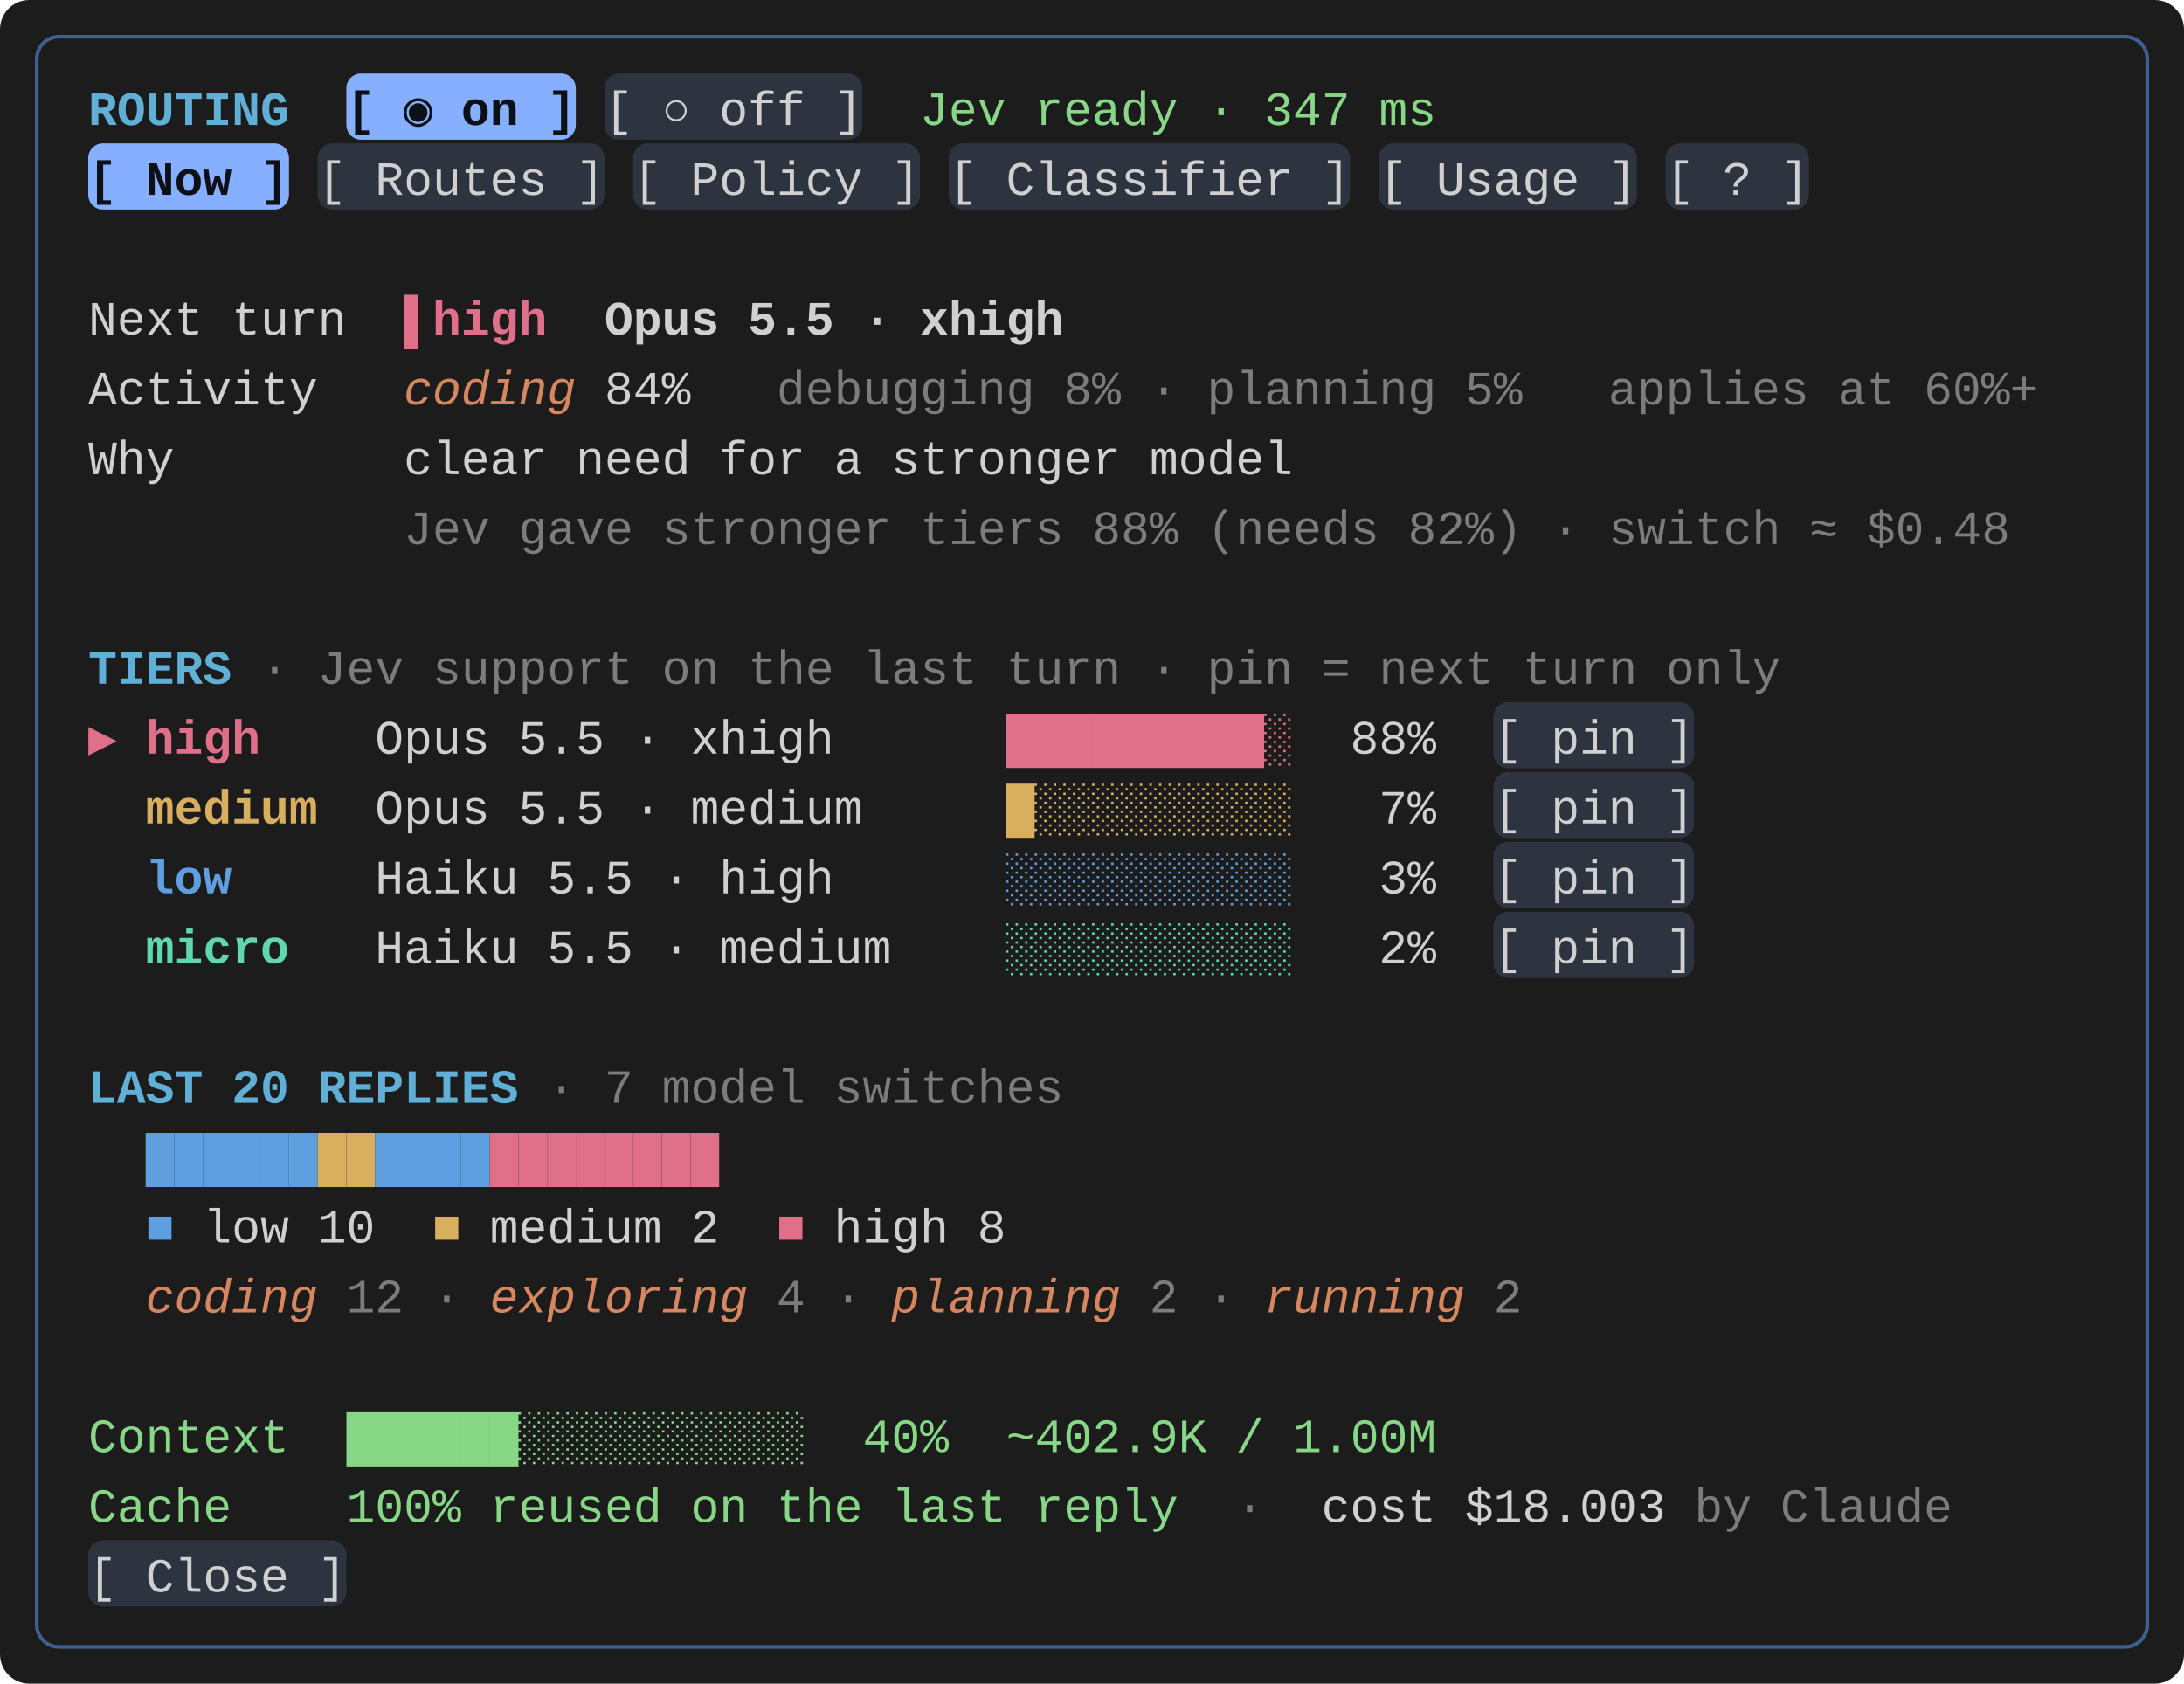
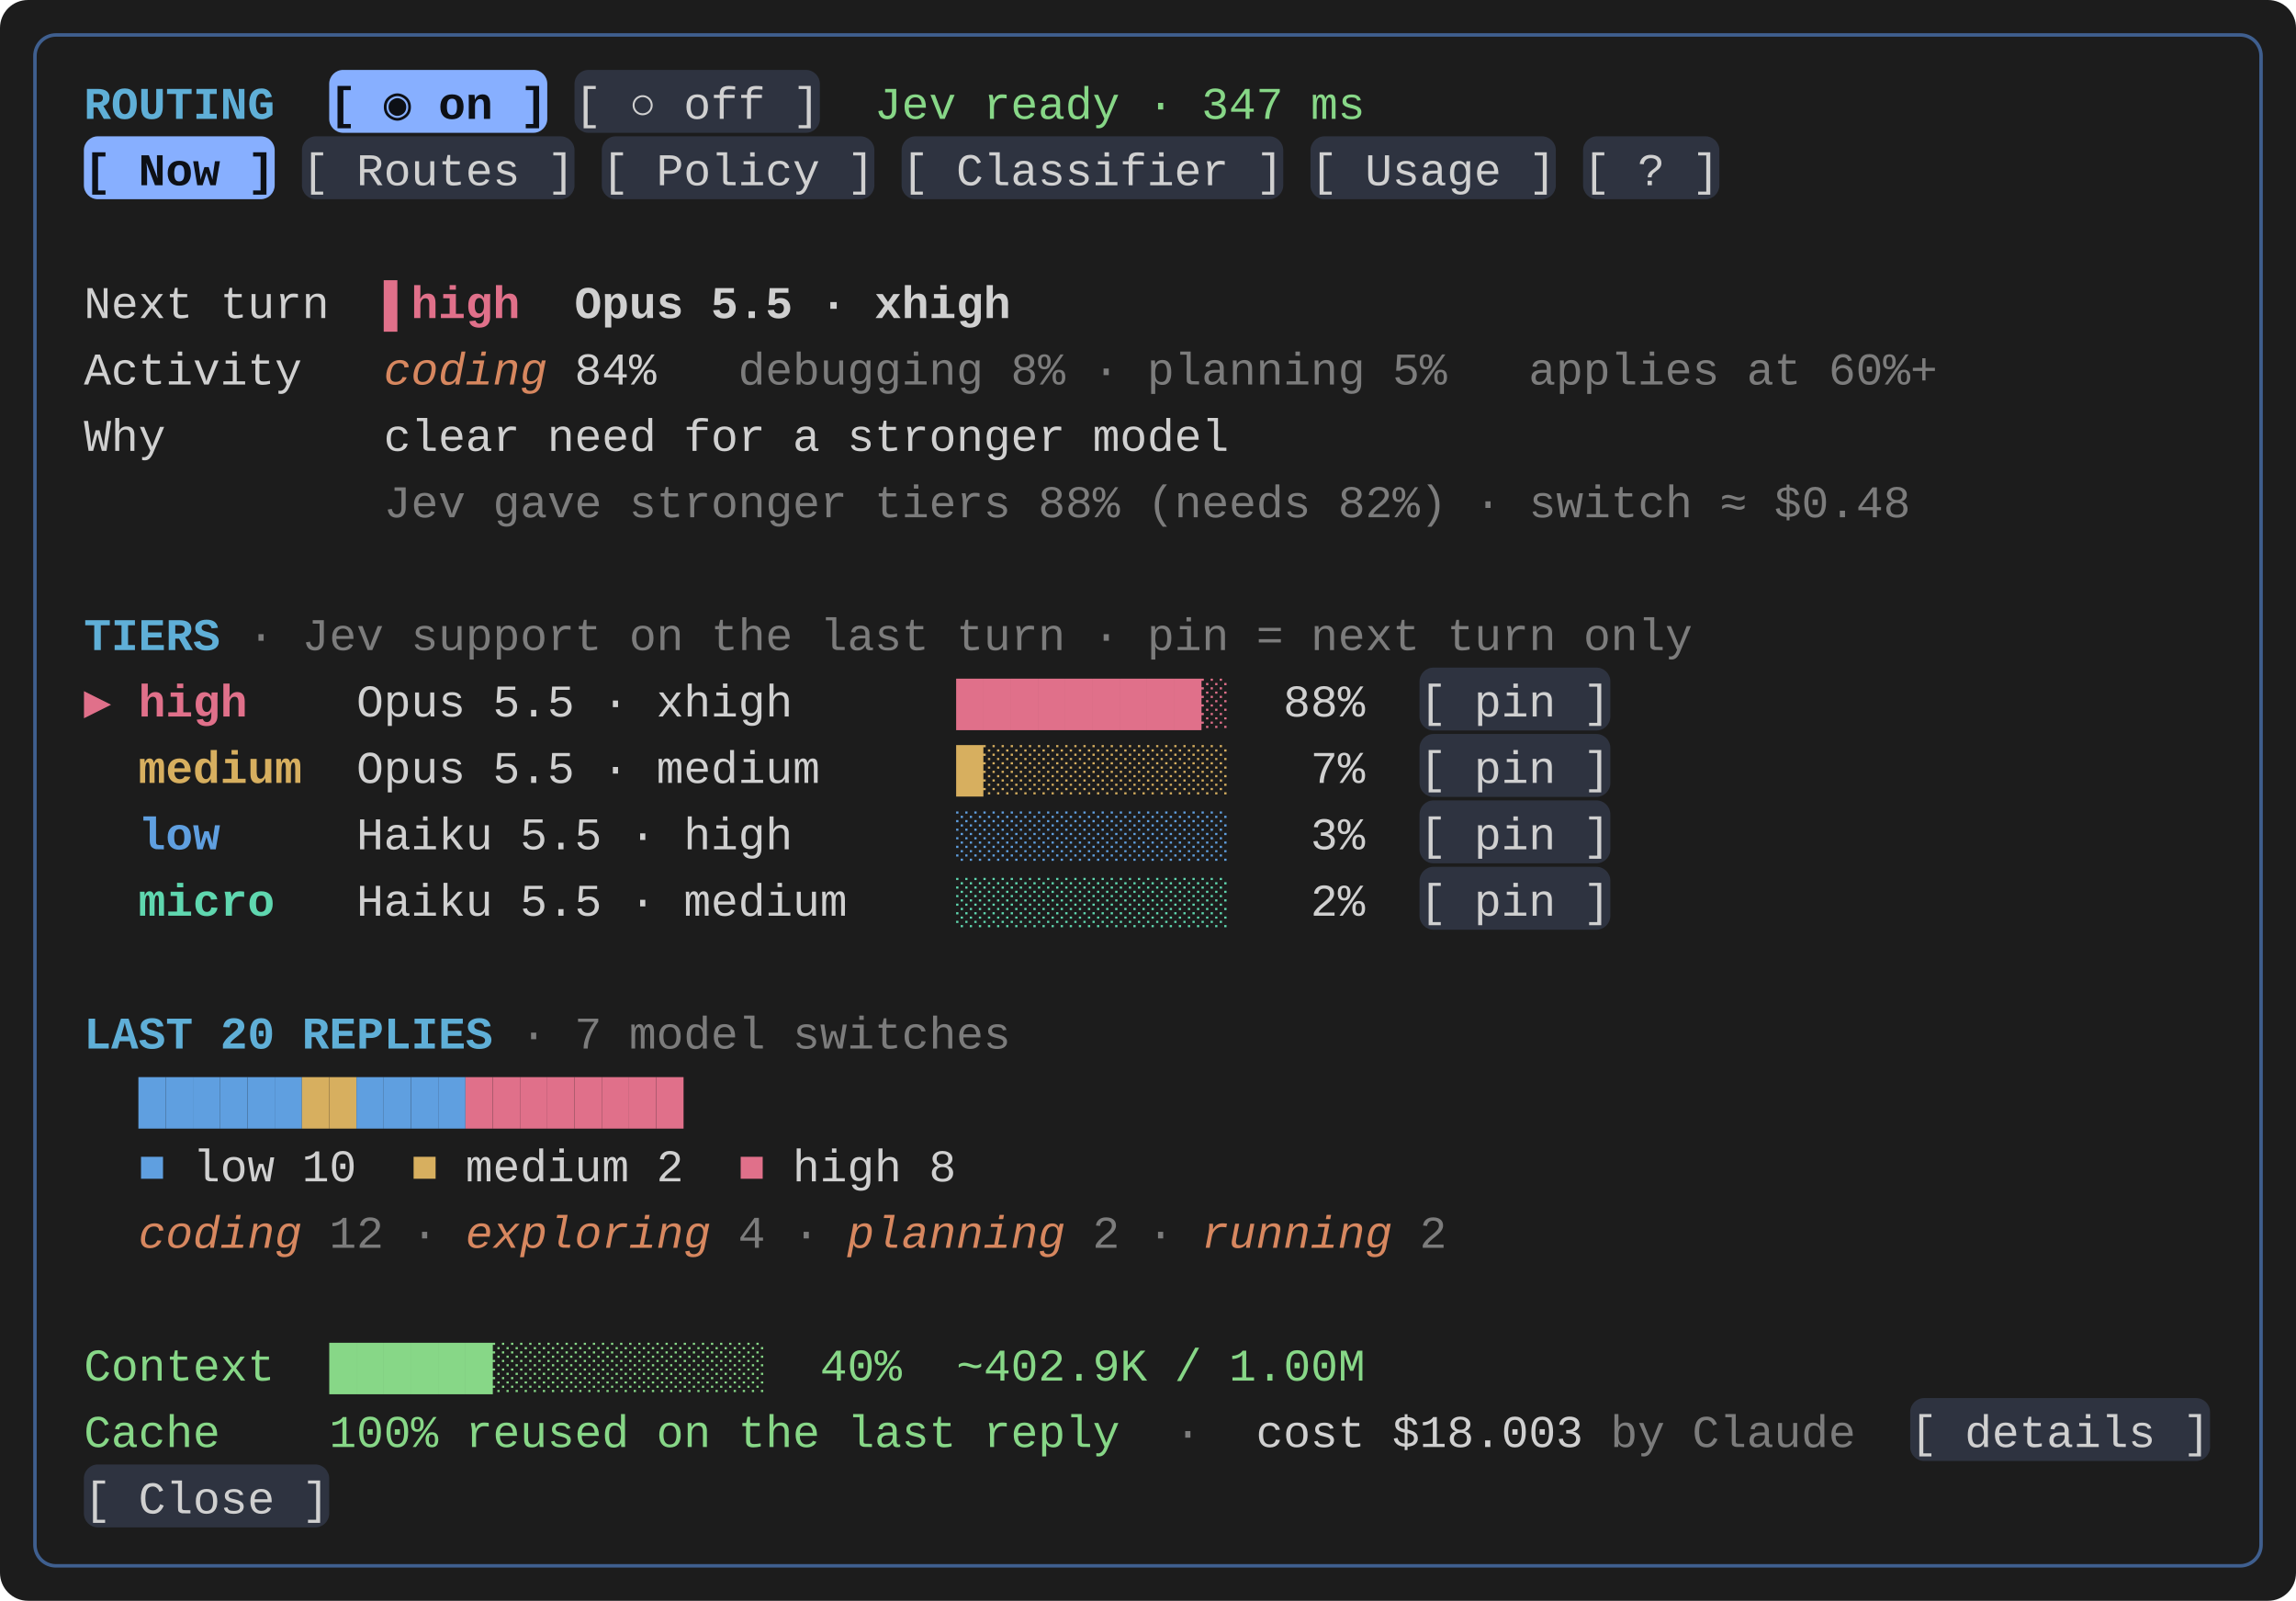
- <svg xmlns="http://www.w3.org/2000/svg" viewBox="0 0 594 458" role="img" aria-labelledby="title desc">
+ <svg xmlns="http://www.w3.org/2000/svg" viewBox="0 0 657 458" role="img" aria-labelledby="title desc">
  <style>
    text { font-family: ui-monospace, SFMono-Regular, Menlo, Consolas, 'Liberation Mono', monospace; font-size: 13px; }
    .cap { font-family: system-ui, -apple-system, 'Segoe UI', sans-serif; font-size: 12px; fill: #9a988f; }
  </style>
-   <rect width="594" height="458" rx="8" fill="#1c1c1c" />
-   <rect x="10" y="10" width="574" height="438" rx="6" fill="none" stroke="#3f5f8f" />
+   <rect width="657" height="458" rx="8" fill="#1c1c1c" />
+   <rect x="10" y="10" width="637" height="438" rx="6" fill="none" stroke="#3f5f8f" />
  <text x="24.0" y="34" fill="#5fafd7" font-weight="700" xml:space="preserve">ROUTING</text>
  <rect x="94.2" y="20" width="62.4" height="18" rx="4" fill="#87afff" />
  <text x="94.2" y="34" fill="#0d1016" font-weight="700" xml:space="preserve">[ ◉ on ]</text>
  <rect x="164.4" y="20" width="70.2" height="18" rx="4" fill="#2e3340" />
  <text x="164.4" y="34" fill="#d0d0d0" xml:space="preserve">[ ○ off ]</text>
  <text x="250.2" y="34" fill="#87d787" xml:space="preserve">Jev ready · 347 ms</text>
  <rect x="24.0" y="39" width="54.6" height="18" rx="4" fill="#87afff" />
  <text x="24.0" y="53" fill="#0d1016" font-weight="700" xml:space="preserve">[ Now ]</text>
  <rect x="86.4" y="39" width="78.0" height="18" rx="4" fill="#2e3340" />
  <text x="86.4" y="53" fill="#d0d0d0" xml:space="preserve">[ Routes ]</text>
  <rect x="172.2" y="39" width="78.0" height="18" rx="4" fill="#2e3340" />
  <text x="172.2" y="53" fill="#d0d0d0" xml:space="preserve">[ Policy ]</text>
  <rect x="258.0" y="39" width="109.2" height="18" rx="4" fill="#2e3340" />
  <text x="258.0" y="53" fill="#d0d0d0" xml:space="preserve">[ Classifier ]</text>
  <rect x="375.0" y="39" width="70.2" height="18" rx="4" fill="#2e3340" />
  <text x="375.0" y="53" fill="#d0d0d0" xml:space="preserve">[ Usage ]</text>
  <rect x="453.0" y="39" width="39.0" height="18" rx="4" fill="#2e3340" />
  <text x="453.0" y="53" fill="#d0d0d0" xml:space="preserve">[ ? ]</text>
  <text x="24.0" y="91" fill="#d0d0d0" xml:space="preserve">Next turn  </text>
  <text x="109.8" y="91" fill="#e0708a" font-weight="700" xml:space="preserve">▌high  </text>
  <text x="164.4" y="91" fill="#d0d0d0" font-weight="700" xml:space="preserve">Opus 5.5 · xhigh</text>
  <text x="24.0" y="110" fill="#d0d0d0" xml:space="preserve">Activity   </text>
  <text x="109.8" y="110" fill="#d7875f" font-style="italic" xml:space="preserve">coding</text>
  <text x="156.6" y="110" fill="#d0d0d0" xml:space="preserve"> 84%</text>
  <text x="187.8" y="110" fill="#7c7c7c" xml:space="preserve">   debugging 8% · planning 5%</text>
  <text x="414.0" y="110" fill="#7c7c7c" xml:space="preserve">   applies at 60%+</text>
  <text x="24.0" y="129" fill="#d0d0d0" xml:space="preserve">Why        </text>
  <text x="109.8" y="129" fill="#d0d0d0" xml:space="preserve">clear need for a stronger model</text>
  <text x="24.0" y="148" fill="#7c7c7c" xml:space="preserve">           Jev gave stronger tiers 88% (needs 82%) · switch ≈ $0.48</text>
  <text x="24.0" y="186" fill="#5fafd7" font-weight="700" xml:space="preserve">TIERS</text>
  <text x="63.0" y="186" fill="#7c7c7c" xml:space="preserve"> · Jev support on the last turn · pin = next turn only</text>
  <text x="24.0" y="205" fill="#e0708a" font-weight="700" xml:space="preserve">▶ </text>
  <text x="39.6" y="205" fill="#e0708a" font-weight="700" xml:space="preserve">high    </text>
  <text x="102.0" y="205" fill="#d0d0d0" xml:space="preserve">Opus 5.5 · xhigh      </text>
  <text x="273.6" y="205" fill="#e0708a" xml:space="preserve">█████████░</text>
  <text x="351.6" y="205" fill="#d0d0d0" xml:space="preserve">  88%  </text>
  <rect x="406.2" y="191" width="54.6" height="18" rx="4" fill="#2e3340" />
  <text x="406.2" y="205" fill="#d0d0d0" xml:space="preserve">[ pin ]</text>
  <text x="39.6" y="224" fill="#d7af5f" font-weight="700" xml:space="preserve">medium  </text>
  <text x="102.0" y="224" fill="#d0d0d0" xml:space="preserve">Opus 5.5 · medium     </text>
  <text x="273.6" y="224" fill="#d7af5f" xml:space="preserve">█░░░░░░░░░</text>
  <text x="351.6" y="224" fill="#d0d0d0" xml:space="preserve">   7%  </text>
  <rect x="406.2" y="210" width="54.6" height="18" rx="4" fill="#2e3340" />
  <text x="406.2" y="224" fill="#d0d0d0" xml:space="preserve">[ pin ]</text>
  <text x="39.6" y="243" fill="#5f9fe0" font-weight="700" xml:space="preserve">low     </text>
  <text x="102.0" y="243" fill="#d0d0d0" xml:space="preserve">Haiku 5.5 · high      </text>
  <text x="273.6" y="243" fill="#5f9fe0" xml:space="preserve">░░░░░░░░░░</text>
  <text x="351.6" y="243" fill="#d0d0d0" xml:space="preserve">   3%  </text>
  <rect x="406.2" y="229" width="54.6" height="18" rx="4" fill="#2e3340" />
  <text x="406.2" y="243" fill="#d0d0d0" xml:space="preserve">[ pin ]</text>
  <text x="39.6" y="262" fill="#5fd7af" font-weight="700" xml:space="preserve">micro   </text>
  <text x="102.0" y="262" fill="#d0d0d0" xml:space="preserve">Haiku 5.5 · medium    </text>
  <text x="273.6" y="262" fill="#5fd7af" xml:space="preserve">░░░░░░░░░░</text>
  <text x="351.6" y="262" fill="#d0d0d0" xml:space="preserve">   2%  </text>
  <rect x="406.2" y="248" width="54.6" height="18" rx="4" fill="#2e3340" />
  <text x="406.2" y="262" fill="#d0d0d0" xml:space="preserve">[ pin ]</text>
  <text x="24.0" y="300" fill="#5fafd7" font-weight="700" xml:space="preserve">LAST 20 REPLIES</text>
  <text x="141.0" y="300" fill="#7c7c7c" xml:space="preserve"> · 7 model switches</text>
  <text x="39.6" y="319" fill="#5f9fe0" font-weight="700" xml:space="preserve">█</text>
  <text x="47.4" y="319" fill="#5f9fe0" font-weight="700" xml:space="preserve">█</text>
  <text x="55.2" y="319" fill="#5f9fe0" font-weight="700" xml:space="preserve">█</text>
  <text x="63.0" y="319" fill="#5f9fe0" font-weight="700" xml:space="preserve">█</text>
  <text x="70.8" y="319" fill="#5f9fe0" font-weight="700" xml:space="preserve">█</text>
  <text x="78.6" y="319" fill="#5f9fe0" font-weight="700" xml:space="preserve">█</text>
  <text x="86.4" y="319" fill="#d7af5f" font-weight="700" xml:space="preserve">█</text>
  <text x="94.2" y="319" fill="#d7af5f" font-weight="700" xml:space="preserve">█</text>
  <text x="102.0" y="319" fill="#5f9fe0" font-weight="700" xml:space="preserve">█</text>
  <text x="109.8" y="319" fill="#5f9fe0" font-weight="700" xml:space="preserve">█</text>
  <text x="117.6" y="319" fill="#5f9fe0" font-weight="700" xml:space="preserve">█</text>
  <text x="125.4" y="319" fill="#5f9fe0" font-weight="700" xml:space="preserve">█</text>
  <text x="133.2" y="319" fill="#e0708a" font-weight="700" xml:space="preserve">█</text>
  <text x="141.0" y="319" fill="#e0708a" font-weight="700" xml:space="preserve">█</text>
  <text x="148.8" y="319" fill="#e0708a" font-weight="700" xml:space="preserve">█</text>
  <text x="156.6" y="319" fill="#e0708a" font-weight="700" xml:space="preserve">█</text>
  <text x="164.4" y="319" fill="#e0708a" font-weight="700" xml:space="preserve">█</text>
  <text x="172.2" y="319" fill="#e0708a" font-weight="700" xml:space="preserve">█</text>
  <text x="180.0" y="319" fill="#e0708a" font-weight="700" xml:space="preserve">█</text>
  <text x="187.8" y="319" fill="#e0708a" font-weight="700" xml:space="preserve">█</text>
  <text x="39.6" y="338" fill="#5f9fe0" font-weight="700" xml:space="preserve">■ </text>
  <text x="55.2" y="338" fill="#d0d0d0" xml:space="preserve">low 10  </text>
  <text x="117.6" y="338" fill="#d7af5f" font-weight="700" xml:space="preserve">■ </text>
  <text x="133.2" y="338" fill="#d0d0d0" xml:space="preserve">medium 2  </text>
  <text x="211.2" y="338" fill="#e0708a" font-weight="700" xml:space="preserve">■ </text>
  <text x="226.8" y="338" fill="#d0d0d0" xml:space="preserve">high 8  </text>
  <text x="39.6" y="357" fill="#d7875f" font-style="italic" xml:space="preserve">coding</text>
  <text x="86.4" y="357" fill="#7c7c7c" xml:space="preserve"> 12 · </text>
  <text x="133.2" y="357" fill="#d7875f" font-style="italic" xml:space="preserve">exploring</text>
  <text x="203.4" y="357" fill="#7c7c7c" xml:space="preserve"> 4 · </text>
  <text x="242.4" y="357" fill="#d7875f" font-style="italic" xml:space="preserve">planning</text>
  <text x="304.8" y="357" fill="#7c7c7c" xml:space="preserve"> 2 · </text>
  <text x="343.8" y="357" fill="#d7875f" font-style="italic" xml:space="preserve">running</text>
  <text x="398.4" y="357" fill="#7c7c7c" xml:space="preserve"> 2</text>
  <text x="24.0" y="395" fill="#87d787" xml:space="preserve">Context  ██████░░░░░░░░░░  40%  ~402.9K / 1.00M</text>
  <text x="24.0" y="414" fill="#87d787" xml:space="preserve">Cache    </text>
  <text x="94.2" y="414" fill="#87d787" xml:space="preserve">100% reused on the last reply</text>
  <text x="320.4" y="414" fill="#7c7c7c" xml:space="preserve">  ·  </text>
  <text x="359.4" y="414" fill="#d0d0d0" xml:space="preserve">cost $18.003 </text>
-   <text x="460.8" y="414" fill="#7c7c7c" xml:space="preserve">by Claude</text>
+   <text x="460.8" y="414" fill="#7c7c7c" xml:space="preserve">by Claude  </text>
+   <rect x="546.6" y="400" width="85.8" height="18" rx="4" fill="#2e3340" />
+   <text x="546.6" y="414" fill="#d0d0d0" xml:space="preserve">[ details ]</text>
  <rect x="24.0" y="419" width="70.2" height="18" rx="4" fill="#2e3340" />
  <text x="24.0" y="433" fill="#d0d0d0" xml:space="preserve">[ Close ]</text>
</svg>
